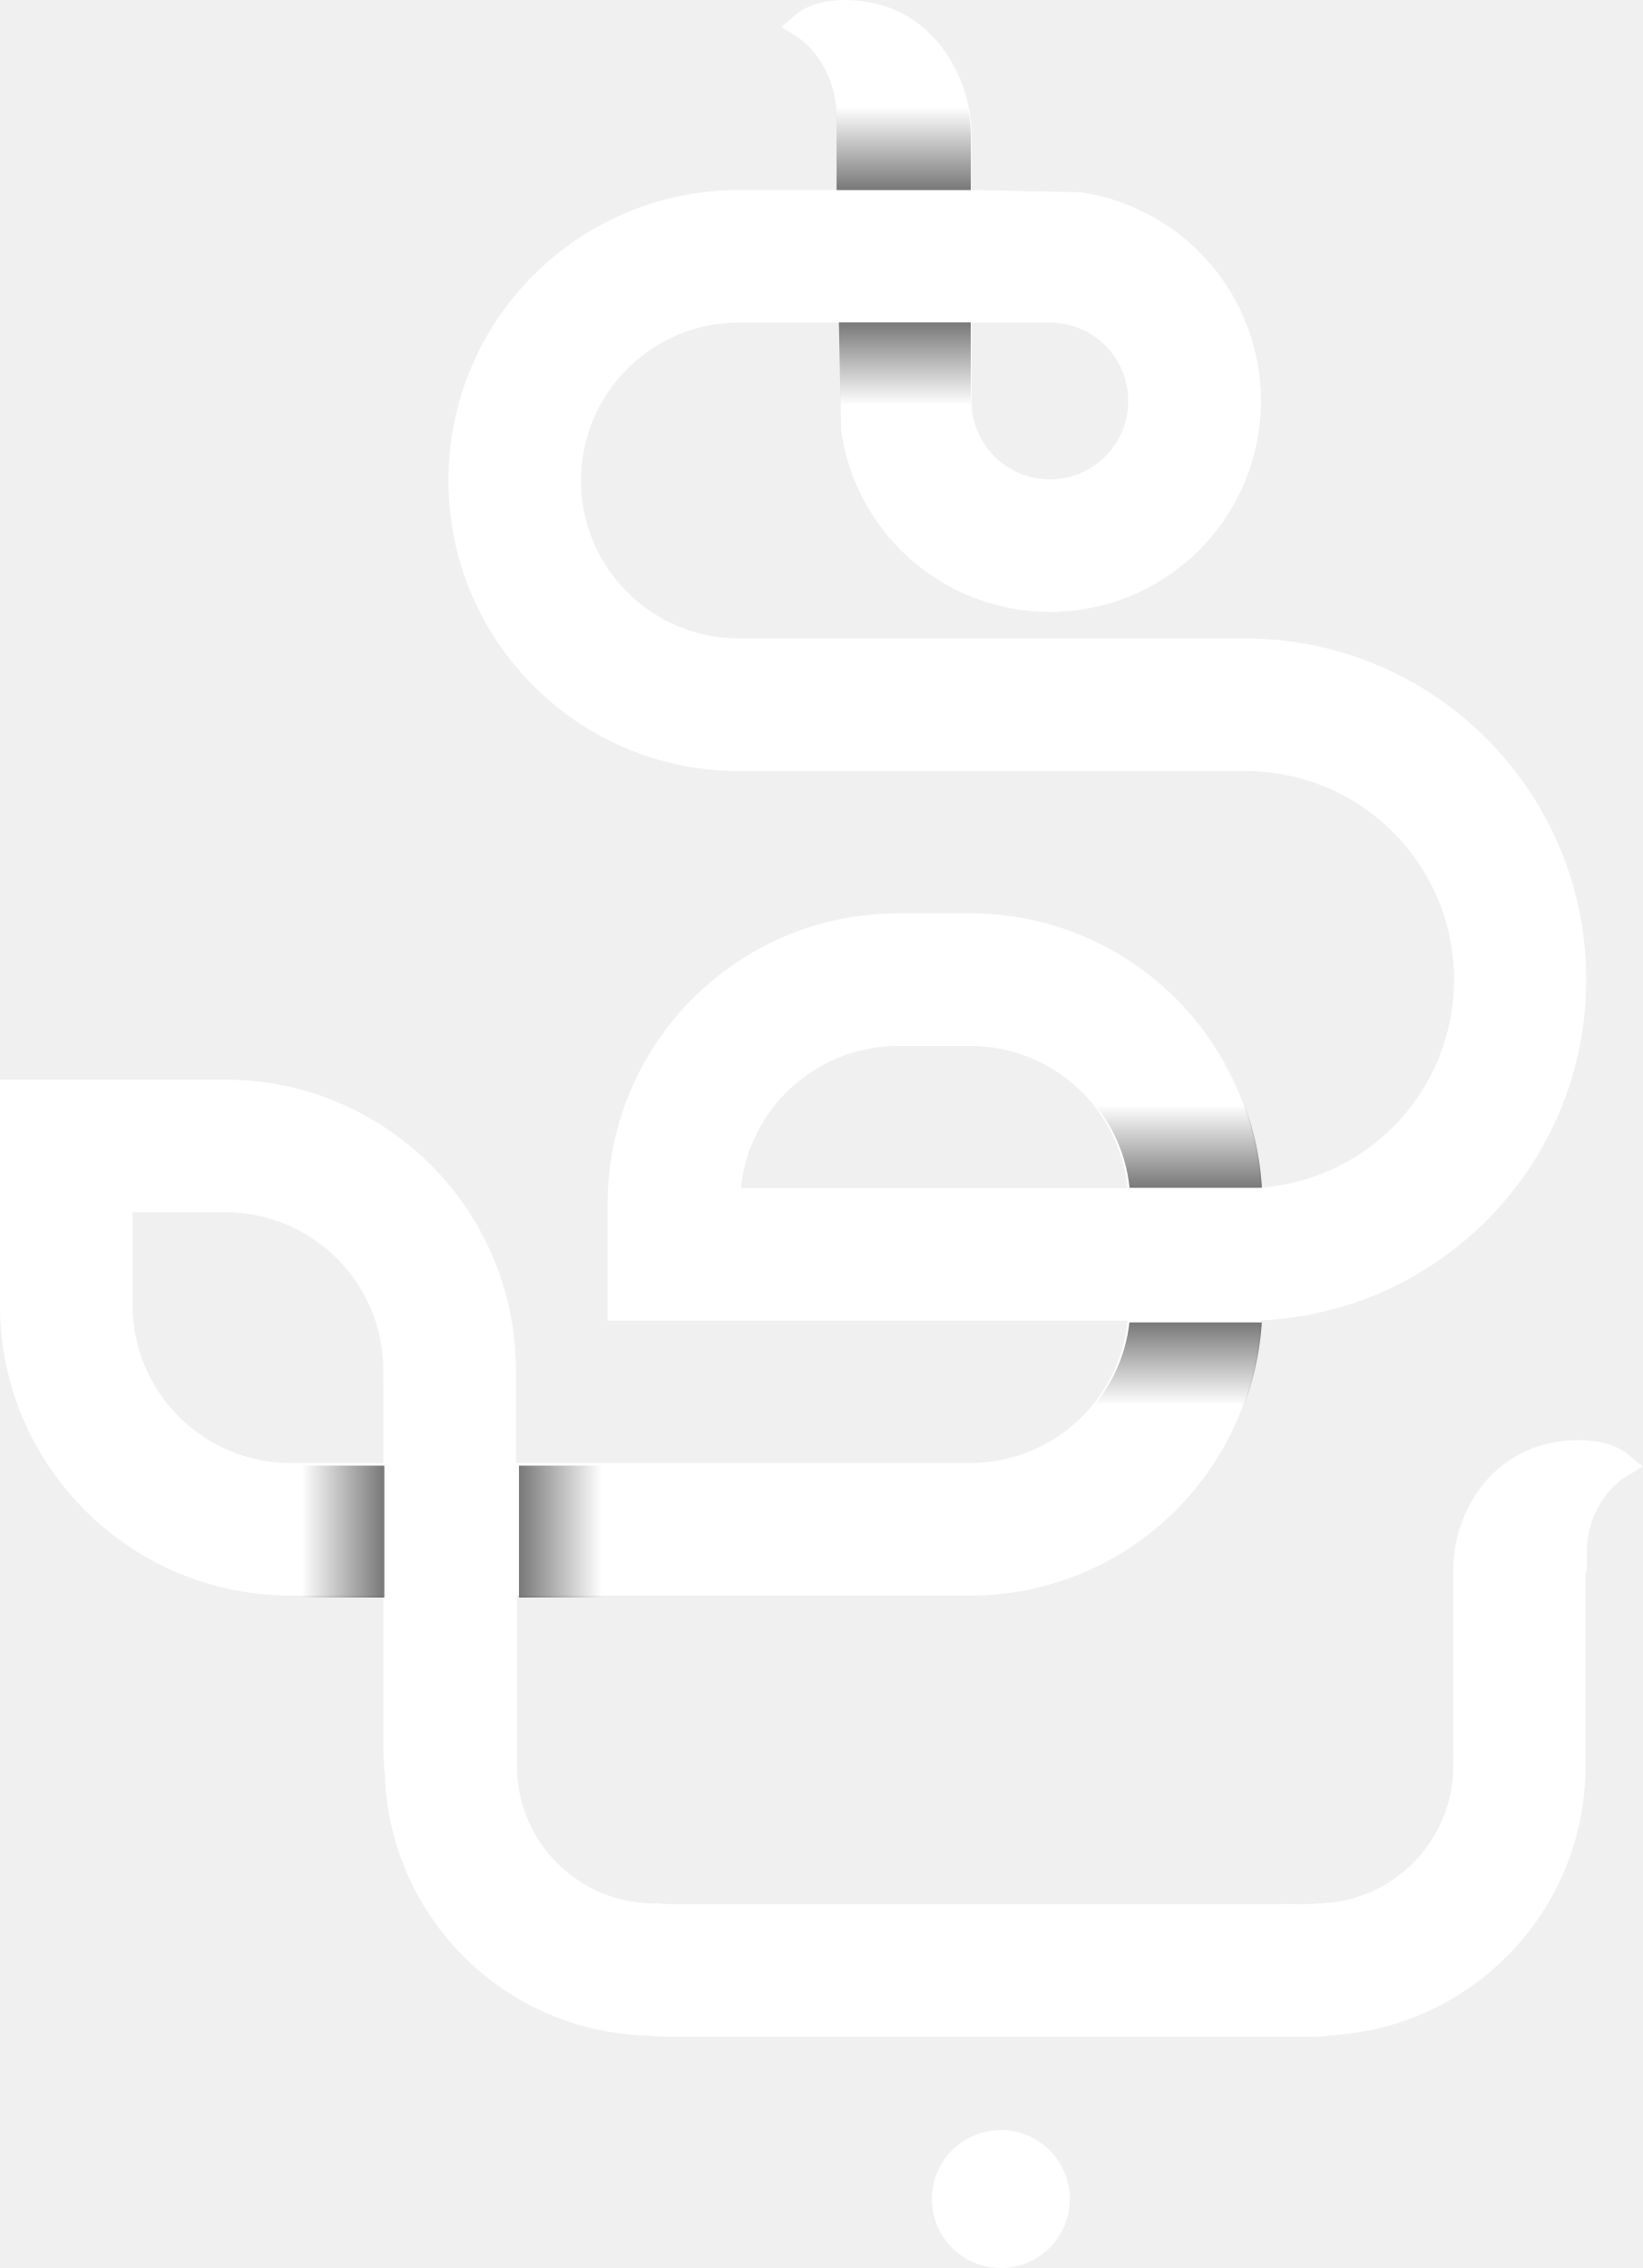
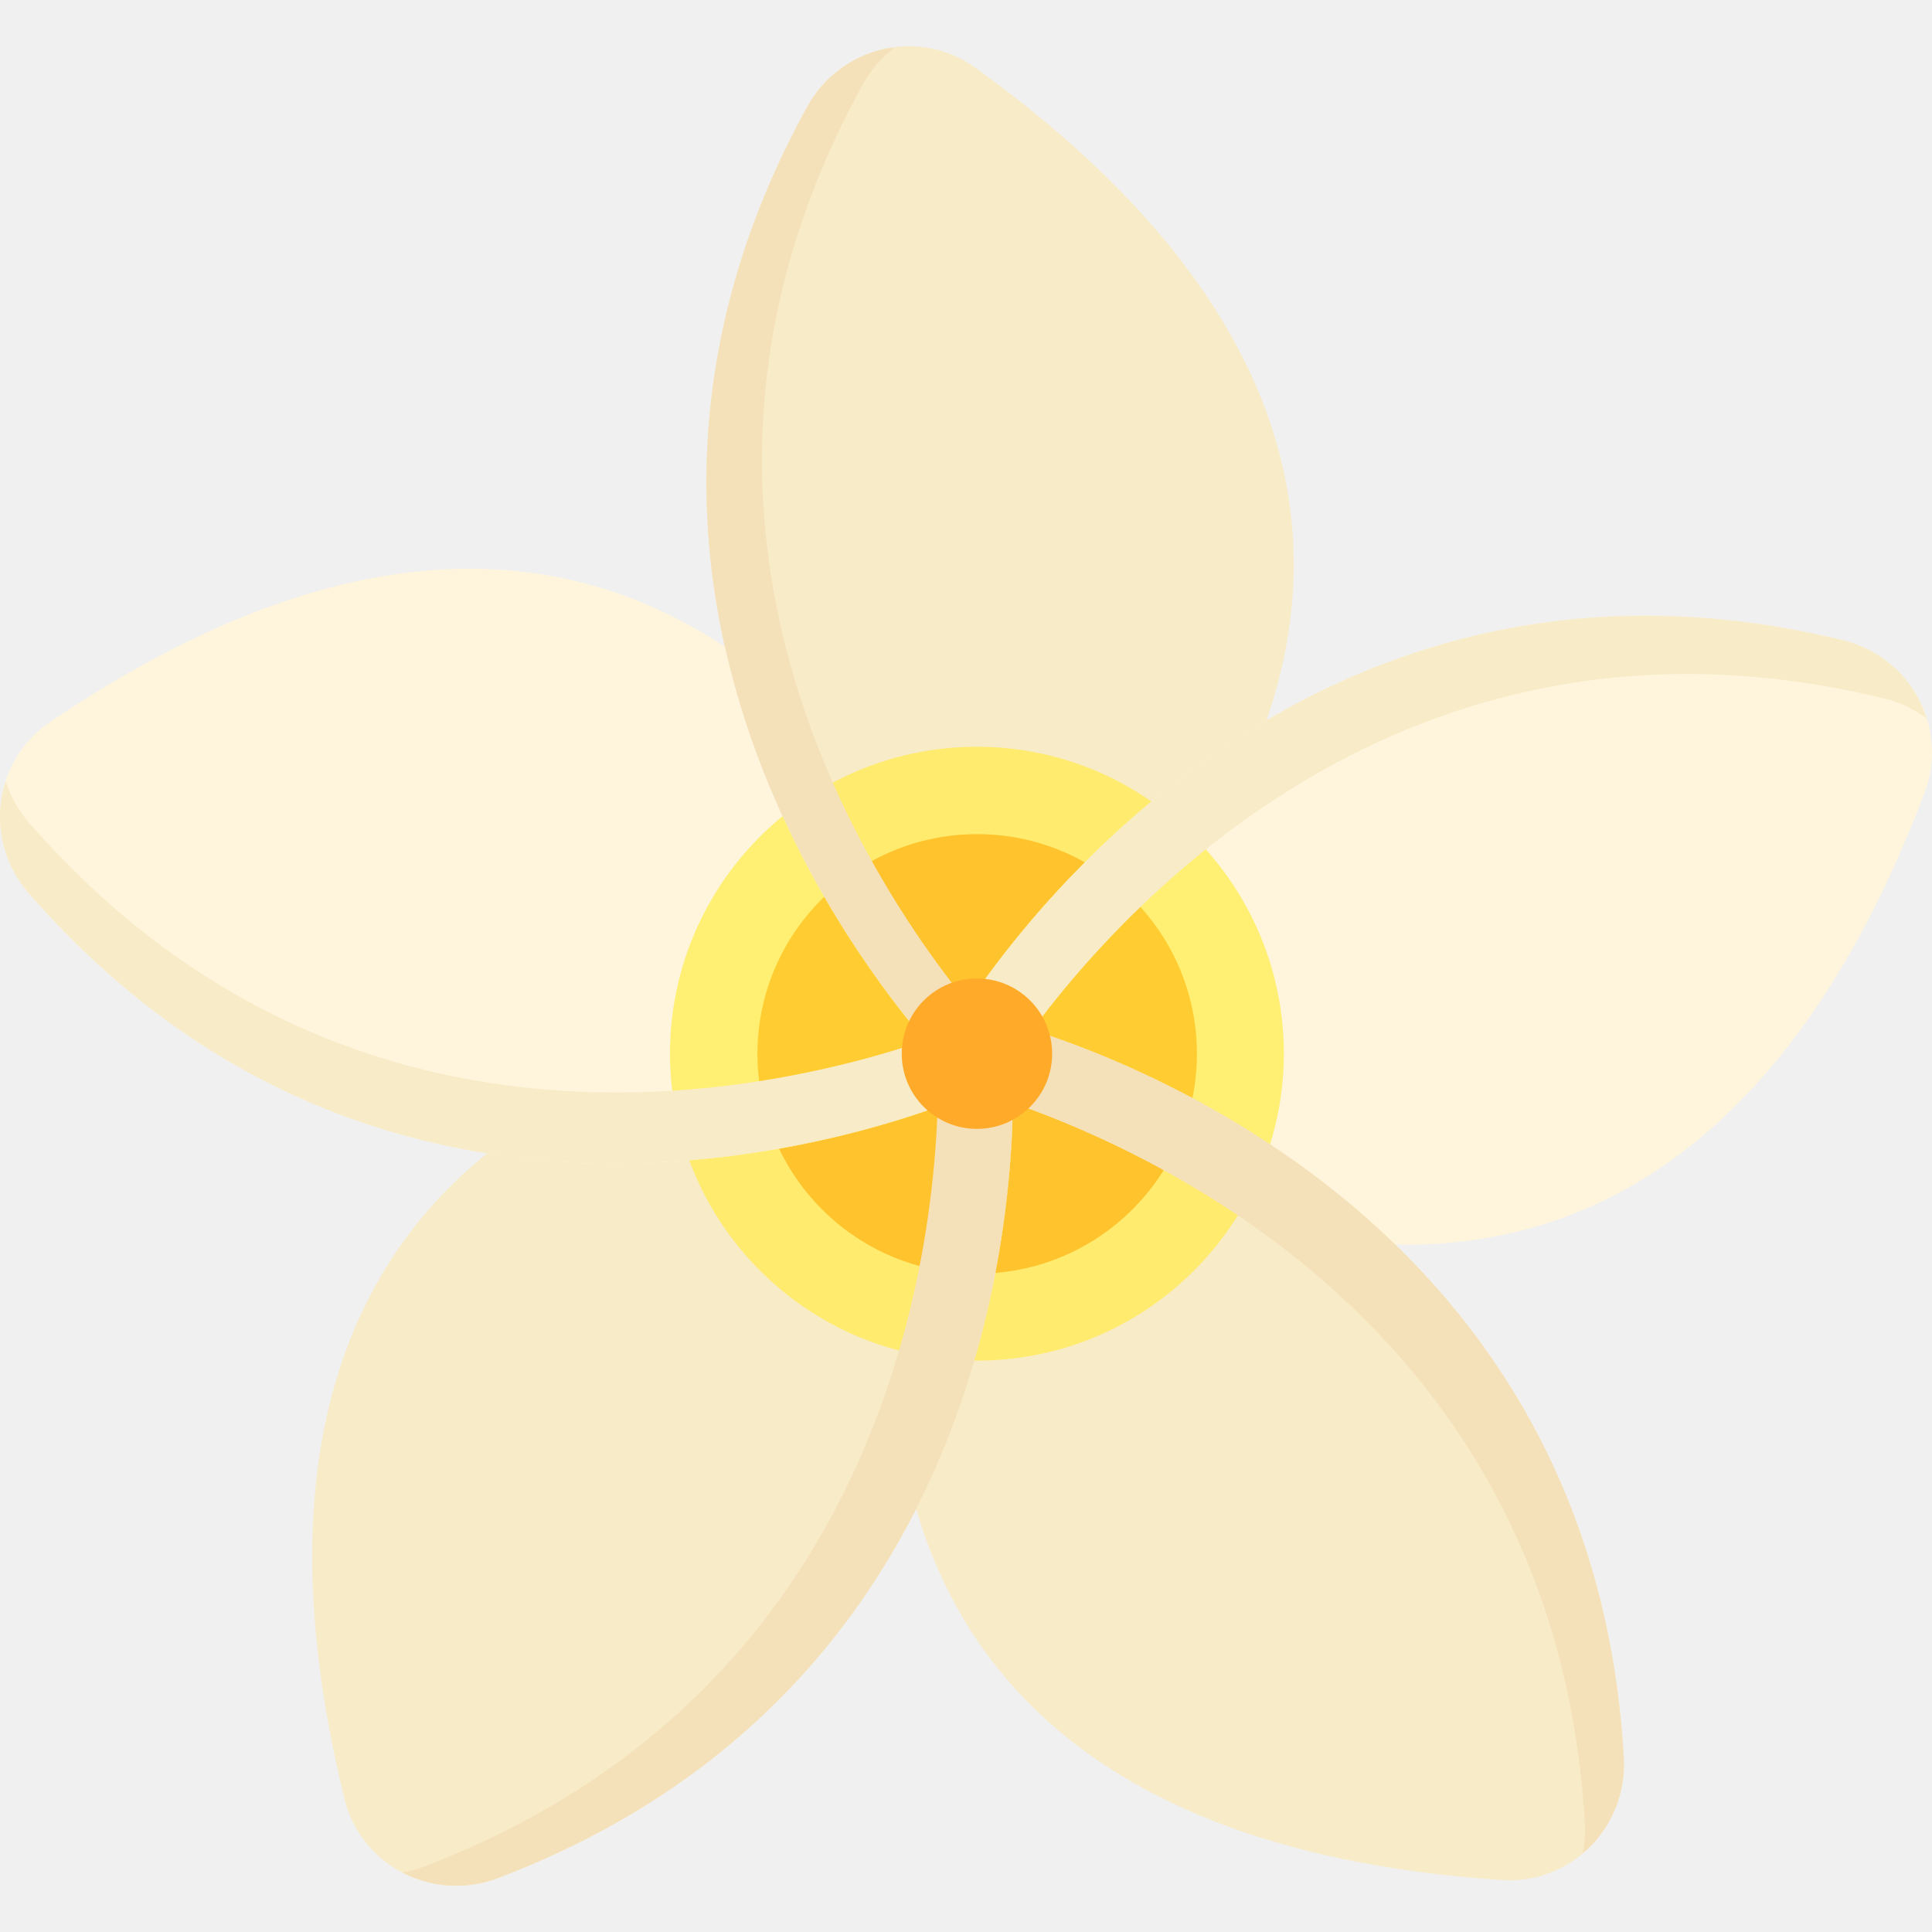
- <svg xmlns="http://www.w3.org/2000/svg" xmlns:xlink="http://www.w3.org/1999/xlink" viewBox="0 0 612.07 845.04">
-   <defs>
-     <style>.a{fill:none;}.b{fill:#fff;}.c{clip-path:url(#a);}.d{fill:url(#b);}.e{clip-path:url(#c);}.f{fill:url(#d);}.g{clip-path:url(#e);}.h{fill:url(#f);}.i{clip-path:url(#g);}.j{fill:url(#h);}.k{fill:url(#j);}.l{fill:url(#l);}</style>
-     <clipPath id="a" transform="translate(-90.04 -3.2)">
-       <path class="a" d="M751.2,496.34c-.87-.7-8.94-6.7-26.39-3.84a43.72,43.72,0,0,0-28.58,17.7,50.35,50.35,0,0,0-9.61,30.08l-.29,70.83a113.16,113.16,0,0,1-113,101.81l-7.14-.07v.07H341.3a58.65,58.65,0,0,1-58.58-58.58v-55.9H451.29a107.88,107.88,0,0,0,107.6-102.06,126.53,126.53,0,0,0-5.66-252.93H365.44a58.58,58.58,0,1,1,0-117.16h37.12l.82,40.24A78.23,78.23,0,1,0,492,77.94l-40.24-.82V57.71a55,55,0,0,0-9.49-31.52c-7.07-10.23-17-16.71-28.56-18.73C396.14,4.4,388,10.8,387.16,11.55l-6,5.08,6.59,4.22c.14.09,13.95,9.15,13.95,29.88V77.12H365.44a107.75,107.75,0,0,0,0,215.49H553.23a77.36,77.36,0,0,1,5.64,154.52A107.88,107.88,0,0,0,451.29,345.39H424.46A107.88,107.88,0,0,0,316.71,453.14V496.5H509.59a58.68,58.68,0,0,1-58.3,52.78H282.72V514.84A107.88,107.88,0,0,0,175,407.09H91.37V490.7A107.86,107.86,0,0,0,199.12,598.44h34.43v55.9A107.88,107.88,0,0,0,341.3,762.09H573.35l2.64,0h1.83v0c82.58-2.27,151.45-67.42,157.75-150.17l1.12-47.79V533.69c0-19,13.33-27.53,13.86-27.86l7.12-4.28Zm-385-49a58.65,58.65,0,0,1,58.29-52.78h26.83a58.67,58.67,0,0,1,58.3,52.78ZM480.8,184.43a29.1,29.1,0,0,1-29.07-29.07V126.29H480.8a29.07,29.07,0,0,1,0,58.14ZM233.55,514.84v34.44H199.12a58.65,58.65,0,0,1-58.59-58.58V456.26H175A58.65,58.65,0,0,1,233.55,514.84Z" />
-     </clipPath>
-     <linearGradient id="b" x1="1299.12" y1="433.39" x2="1244.5" y2="433.39" gradientTransform="translate(-1095.97 137.72)" gradientUnits="userSpaceOnUse">
-       <stop offset="0" stop-opacity="0" />
-       <stop offset="0.95" stop-opacity="0.89" />
-       <stop offset="1" />
-     </linearGradient>
-     <clipPath id="c" transform="translate(-90.04 -3.2)">
-       <path class="a" d="M751.2,492.34c-.87-.69-8.94-6.7-26.39-3.83a43.72,43.72,0,0,0-28.58,17.7,50.31,50.31,0,0,0-9.61,30.08l-.29,70.82a113.16,113.16,0,0,1-113,101.82l-7.14-.07v.07H341.3a58.65,58.65,0,0,1-58.58-58.58v-55.9H451.29a107.88,107.88,0,0,0,107.6-102.07,126.53,126.53,0,0,0-5.66-252.93H365.44a58.58,58.58,0,1,1,0-117.16h37.12l.82,40.24A78.23,78.23,0,1,0,492,73.94l-40.24-.82V53.72a55,55,0,0,0-9.49-31.52c-7.07-10.23-17-16.71-28.56-18.74C396.14.41,388,6.81,387.16,7.55l-6,5.09,6.59,4.21c.14.09,13.95,9.16,13.95,29.89V73.12H365.44a107.75,107.75,0,0,0,0,215.5H553.23a77.36,77.36,0,0,1,5.64,154.52A107.88,107.88,0,0,0,451.29,341.4H424.46A107.87,107.87,0,0,0,316.71,449.14v43.37H509.59a58.67,58.67,0,0,1-58.3,52.77H282.72V510.85A107.87,107.87,0,0,0,175,403.1H91.37v83.6A107.87,107.87,0,0,0,199.12,594.45h34.43v55.9A107.87,107.87,0,0,0,341.3,758.09H573.35c.89,0,1.76,0,2.64,0h1.83v0c82.58-2.27,151.45-67.41,157.75-150.17l1.12-47.78V529.69c0-19,13.33-27.52,13.86-27.85l7.12-4.29Zm-385-49a58.66,58.66,0,0,1,58.29-52.78h26.83a58.68,58.68,0,0,1,58.3,52.78ZM480.8,180.43a29.1,29.1,0,0,1-29.07-29.07V122.29H480.8a29.07,29.07,0,0,1,0,58.14ZM233.55,510.85v34.43H199.12a58.65,58.65,0,0,1-58.59-58.58V452.26H175A58.65,58.65,0,0,1,233.55,510.85Z" />
-     </clipPath>
-     <linearGradient id="d" x1="1240.53" y1="396.48" x2="1185.92" y2="396.48" gradientTransform="translate(-809.16 -242.69)" xlink:href="#b" />
-     <clipPath id="e" transform="translate(-90.04 -3.2)">
-       <path class="a" d="M751.2,493.68c-.87-.7-8.94-6.7-26.39-3.84a43.72,43.72,0,0,0-28.58,17.7,50.35,50.35,0,0,0-9.61,30.08l-.29,70.82a113.16,113.16,0,0,1-113,101.82l-7.14-.07v.07H341.3a58.65,58.65,0,0,1-58.58-58.58v-55.9H451.29a107.88,107.88,0,0,0,107.6-102.07,126.52,126.52,0,0,0-5.66-252.92H365.44a58.59,58.59,0,0,1,0-117.17h37.12l.82,40.24A78.23,78.23,0,1,0,492,75.27l-40.24-.81V55.05a55,55,0,0,0-9.49-31.52c-7.07-10.23-17-16.71-28.56-18.74-17.53-3-25.64,3.35-26.51,4.09l-6,5.09,6.59,4.21c.14.09,13.95,9.16,13.95,29.89V74.46H365.44a107.75,107.75,0,0,0,0,215.49H553.23a77.36,77.36,0,0,1,5.64,154.52A107.88,107.88,0,0,0,451.29,342.73H424.46A107.87,107.87,0,0,0,316.71,450.48v43.36H509.59a58.67,58.67,0,0,1-58.3,52.77H282.72V512.18A107.88,107.88,0,0,0,175,404.43H91.37V488A107.86,107.86,0,0,0,199.12,595.78h34.43v55.9A107.88,107.88,0,0,0,341.3,759.43H573.35c.89,0,1.76,0,2.64,0h1.83v0C660.4,757.09,729.27,692,735.57,609.2l1.12-47.79V531c0-19,13.33-27.52,13.86-27.85l7.12-4.29Zm-385-49a58.66,58.66,0,0,1,58.29-52.78h26.83a58.68,58.68,0,0,1,58.3,52.78ZM480.8,181.77a29.11,29.11,0,0,1-29.07-29.08V123.62H480.8a29.08,29.08,0,0,1,0,58.15ZM233.55,512.18v34.43H199.12A58.65,58.65,0,0,1,140.53,488V453.6H175A58.65,58.65,0,0,1,233.55,512.18Z" />
-     </clipPath>
-     <linearGradient id="f" x1="888.32" y1="-531.52" x2="833.7" y2="-531.52" gradientTransform="translate(-471.1 575.05)" xlink:href="#b" />
-     <clipPath id="g" transform="translate(-90.04 -3.2)">
-       <path class="a" d="M752.53,495c-.87-.7-8.94-6.7-26.38-3.84a43.74,43.74,0,0,0-28.59,17.7A50.42,50.42,0,0,0,688,539l-.29,70.82a113.16,113.16,0,0,1-113,101.82l-7.15-.07v.07H342.63A58.65,58.65,0,0,1,284.05,653v-55.9H452.62A107.88,107.88,0,0,0,560.22,495a126.52,126.52,0,0,0-5.65-252.92H366.77a58.59,58.59,0,0,1,0-117.17h37.12l.82,40.24A78.23,78.23,0,1,0,493.3,76.61l-40.24-.82V56.38a55.13,55.13,0,0,0-9.5-31.52C436.49,14.63,426.62,8.15,415,6.12c-17.53-3.05-25.64,3.35-26.51,4.09l-5.95,5.09,6.6,4.21c.13.09,13.94,9.16,13.94,29.89V75.79H366.77a107.75,107.75,0,0,0,0,215.49h187.8A77.36,77.36,0,0,1,560.2,445.8,107.87,107.87,0,0,0,452.62,344.06H425.8A107.86,107.86,0,0,0,318.05,451.81v43.36H510.92A58.66,58.66,0,0,1,452.62,548H284.05V513.51A107.88,107.88,0,0,0,176.3,405.76H92.7v83.6A107.87,107.87,0,0,0,200.45,597.11h34.43V653A107.88,107.88,0,0,0,342.63,760.76H574.69c.88,0,1.75,0,2.63,0h1.83v0c82.58-2.27,151.45-67.41,157.75-150.16L738,562.74V532.35c0-19,13.33-27.52,13.86-27.85l7.12-4.28Zm-385-49a58.65,58.65,0,0,1,58.3-52.77h26.82A58.65,58.65,0,0,1,510.92,446ZM482.13,183.1A29.1,29.1,0,0,1,453.06,154V125h29.07a29.08,29.08,0,0,1,0,58.15ZM234.88,513.51V548H200.45a58.64,58.64,0,0,1-58.58-58.59V454.93H176.3A58.65,58.65,0,0,1,234.88,513.51Z" />
-     </clipPath>
-     <linearGradient id="h" x1="1271.1" y1="-120.94" x2="1216.49" y2="-120.94" gradientTransform="translate(-743.17 536.22)" xlink:href="#b" />
-     <linearGradient id="j" x1="1133.29" y1="858.45" x2="1078.67" y2="858.45" gradientTransform="translate(-605.35 -332.04)" xlink:href="#b" />
-     <linearGradient id="l" x1="443.27" y1="401.45" x2="388.66" y2="401.45" gradientTransform="translate(-219.04 167.8)" xlink:href="#b" />
-   </defs>
-   <rect class="b" x="437.24" y="796.85" width="51.39" height="51.39" rx="25.69" transform="translate(835.83 1641.89) rotate(180)" />
-   <path class="b" d="M695.67,544.4c-.86-.7-8.88-6.73-26.2-3.85a43.33,43.33,0,0,0-28.4,17.78,50.62,50.62,0,0,0-9.48,27.58h-.07v71.9h-.12c.08,1.11.12,2.21.12,3.33a51.25,51.25,0,0,1-47.94,51.15h0c-3.09.25-6.21.41-9.37.41l-7.18-.08v.08H341.1c-1.75,0-3.49-.1-5.2-.25v-.11c-.67,0-1.33.07-2,.07a51.26,51.26,0,0,1-51.27-51.27c0-.22,0-.44,0-.66h0V597.7h169A108.38,108.38,0,0,0,559.68,495.16,127.1,127.1,0,0,0,554,241.09H365.36a58.85,58.85,0,0,1,0-117.7h37.28l.82,40.43a78.59,78.59,0,1,0,89-89L452,74V54.51a55.29,55.29,0,0,0-9.54-31.67c-7.1-10.27-17-16.78-28.69-18.82C396.19,1,388,7.39,387.17,8.13l-6,5.11,6.63,4.24c.14.09,14,9.2,14,30V74H365.36a108.24,108.24,0,0,0,0,216.48H554a77.71,77.71,0,0,1,5.66,155.22A108.38,108.38,0,0,0,451.59,343.49H424.64A108.36,108.36,0,0,0,316.41,451.73v43.56H510.15a58.92,58.92,0,0,1-58.56,53H282.26v-34.6A108.36,108.36,0,0,0,174,405.48H90v84A108.36,108.36,0,0,0,198.27,597.7h34.6v56.15a108.93,108.93,0,0,0,.59,11.33,100.52,100.52,0,0,0,97.81,96.44c3.24.29,6.52.46,9.83.46H574.21c.89,0,1.77,0,2.65,0h1.83v0c2.09-.06,4.16-.16,6.23-.3v-.2a100.5,100.5,0,0,0,95.87-100.38c0-.22,0-.44,0-.66h0V588.57h.47v-6.66c0-19.12,13.24-27.64,13.77-28l7.07-4.31ZM452,123.39h29.21A29.21,29.21,0,1,1,452,152.6ZM366.08,445.9a58.94,58.94,0,0,1,58.56-53h26.95a58.92,58.92,0,0,1,58.56,53ZM232.87,548.31h-34.6a58.91,58.91,0,0,1-58.84-58.85V454.87H174a58.91,58.91,0,0,1,58.85,58.84Z" transform="translate(-90.04 -3.2)" />
-   <g class="c">
-     <rect class="d" x="172.26" y="528.03" width="60.98" height="86.17" rx="11.45" transform="translate(315.46 1139.03) rotate(180)" />
+ <svg xmlns="http://www.w3.org/2000/svg" version="1.1" id="Layer_1" x="0px" y="0px" viewBox="0 0 512 512" style="enable-background:new 0 0 512 512;" xml:space="preserve">
+   <path style="fill:#F8EBC8;" d="M258.391,17.884c-6.935-5-15.75-6.784-24.156-4.896c-8.622,1.94-16.014,7.5-20.285,15.255  c-77.447,140.655,37.864,255.038,39.036,256.175c1.651,1.599,3.858,2.492,6.146,2.492c0.116,0,0.233-0.004,0.349-0.009  c2.414-0.095,4.685-1.176,6.28-2.992l55.782-63.437c0.38-0.427,0.715-0.897,1-1.388C351.506,169.289,363.881,93.965,258.391,17.884z  " />
+   <path style="fill:#FFEB6E;" d="M258.893,197.9c-19.564,0-37.506,6.916-51.538,18.423c19.134,41.804,45.077,67.557,45.63,68.094  c1.651,1.599,3.858,2.492,6.146,2.492c0.116,0,0.233-0.004,0.349-0.009c2.414-0.095,4.685-1.176,6.28-2.992l52.697-59.929  C303.604,207.976,282.452,197.9,258.893,197.9z" />
+   <path style="fill:#FFC32D;" d="M258.963,221.054c-15.803,0-30.115,6.317-40.608,16.536c16.786,29.088,34.179,46.39,34.631,46.828  c1.651,1.599,3.858,2.492,6.146,2.492c0.116,0,0.233-0.004,0.349-0.009c2.414-0.095,4.685-1.176,6.28-2.992l37.376-42.506  C292.457,228.963,276.646,221.054,258.963,221.054z" />
+   <path style="fill:#F5E1B9;" d="M267.699,278.533c-1.173-1.138-116.482-115.52-39.036-256.175c2.109-3.828,4.989-7.109,8.391-9.696  c-0.941,0.119-1.885,0.117-2.819,0.327c-8.622,1.94-16.014,7.5-20.285,15.255c-77.447,140.655,37.864,255.038,39.036,256.175  c1.651,1.599,3.858,2.492,6.146,2.492c0.116,0,0.233-0.004,0.349-0.009c2.414-0.095,4.685-1.176,6.28-2.992l3.712-4.221  C268.862,279.332,268.216,279.033,267.699,278.533z" />
+   <path style="fill:#FFF5DC;" d="M508.511,185.303c-4.116-7.819-11.414-13.504-20.009-15.604  c-155.953-38.104-236.351,103.02-237.149,104.447c-1.185,2.142-1.431,4.677-0.676,7.005c0.755,2.328,2.44,4.237,4.656,5.276  l84.054,39.329c0.612,0.289,1.259,0.5,1.918,0.642l1.465,0.306c9.427,1.94,19.471,3.155,29.88,3.155  c47.156,0,101.542-24.932,137.435-119.956C513.106,201.898,512.532,192.933,508.511,185.303z" />
+   <path style="fill:#FFF073;" d="M251.352,274.147c-1.185,2.142-1.431,4.677-0.676,7.005c0.755,2.328,2.44,4.237,4.656,5.276  l73.406,34.346c7.253-12.168,11.495-26.339,11.495-41.534c0-27.719-13.891-52.166-35.065-66.852  C269.82,241.744,251.728,273.473,251.352,274.147z" />
+   <path style="fill:#FFCD32;" d="M251.352,274.147c-1.185,2.142-1.431,4.677-0.676,7.005c0.755,2.328,2.44,4.237,4.656,5.276  l52.464,24.548c5.931-9.124,9.409-19.987,9.409-31.68c0-21.788-11.985-40.752-29.702-50.739  C263.819,252.323,251.659,273.597,251.352,274.147z" />
+   <g>
+     <path style="fill:#F8EBC8;" d="M262.387,289.595c0.798-1.427,81.196-142.552,237.149-104.447c4.03,0.984,7.733,2.818,10.998,5.229   c-0.543-1.73-1.164-3.444-2.024-5.075c-4.116-7.819-11.414-13.504-20.009-15.604c-155.953-38.104-236.351,103.02-237.149,104.447   c-1.185,2.142-1.431,4.677-0.676,7.005c0.755,2.328,2.44,4.237,4.656,5.276l7.02,3.285   C262.37,289.675,262.367,289.631,262.387,289.595z" />
+     <path style="fill:#F8EBC8;" d="M261.309,269.448c-2.384-0.491-4.897,0-6.914,1.401c-2.008,1.409-3.34,3.586-3.677,6.017   l-12.996,93.438c-0.095,0.676-0.113,1.357-0.047,2.039c4.957,52.954,36.82,117.783,160.47,125.896   c0.647,0.039,1.298,0.061,1.944,0.061c7.853,0,15.466-3.121,21.126-8.729c6.28-6.22,9.599-14.854,9.104-23.695   C421.331,305.565,262.909,269.792,261.309,269.448z" />
  </g>
-   <g class="e">
-     <rect class="f" x="400.48" y="110.71" width="60.98" height="86.17" transform="translate(494.73 -280.38) rotate(90)" />
-   </g>
-   <g class="g">
-     <rect class="h" x="386.34" y="0.45" width="60.98" height="86.17" transform="translate(283.26 457.16) rotate(-90)" />
-   </g>
-   <g class="i">
-     <rect class="j" x="497.05" y="372.2" width="60.98" height="86.17" rx="11.45" transform="translate(22.22 939.62) rotate(-90)" />
-   </g>
-   <g class="i">
-     <rect class="k" x="497.05" y="483.33" width="60.98" height="86.17" rx="11.45" transform="translate(963.92 -4.33) rotate(90)" />
-   </g>
-   <g class="c">
-     <rect class="l" x="193.36" y="526.16" width="60.98" height="86.17" rx="11.45" />
-   </g>
+   <path style="fill:#FFEB6E;" d="M336.609,303.295c-38.587-25.539-74.542-33.684-75.3-33.847c-2.384-0.491-4.897,0-6.914,1.401  c-2.008,1.409-3.34,3.586-3.677,6.017l-11.303,81.266c6.252,1.539,12.752,2.446,19.479,2.446  C295.441,360.578,326.351,336.472,336.609,303.295z" />
+   <path style="fill:#FFC32D;" d="M316.019,291.042c-29.897-15.959-54.09-21.461-54.711-21.594c-2.384-0.491-4.897,0-6.914,1.401  c-2.008,1.409-3.34,3.586-3.677,6.017l-8.109,58.3c5.193,1.517,10.67,2.37,16.354,2.37  C287.105,337.537,310.585,317.577,316.019,291.042z" />
+   <path style="fill:#F5E1B9;" d="M261.309,269.448c-2.384-0.491-4.897,0-6.914,1.401c-2.008,1.409-3.34,3.586-3.677,6.017  l-1.423,10.233c0.575,0.007,1.147-0.114,1.715,0.004c1.599,0.345,160.023,36.117,169.009,196.429  c0.142,2.536-0.113,5.032-0.578,7.482c0.583-0.495,1.226-0.9,1.773-1.443c6.28-6.22,9.599-14.854,9.104-23.695  C421.331,305.565,262.909,269.792,261.309,269.448z" />
+   <path style="fill:#F8EBC8;" d="M268.068,277.267c-0.242-2.496-1.535-4.776-3.552-6.263c-2.022-1.483-4.577-2.044-7.03-1.535  L151.728,291.43c-0.841,0.172-1.651,0.47-2.406,0.875c-41.648,22.513-85.515,72.804-58.001,184.532  c2.044,8.306,7.595,15.371,15.234,19.376c4.47,2.349,9.402,3.534,14.354,3.534c3.711,0,7.435-0.668,10.983-2.013  C281.995,440.725,268.223,278.892,268.068,277.267z" />
+   <path style="fill:#FFEB6E;" d="M257.486,269.469l-79.59,16.528c3.423,41.516,37.971,74.176,80.283,74.545  c13.107-45.066,9.963-82.498,9.889-83.275c-0.242-2.496-1.535-4.776-3.552-6.263C262.495,269.521,259.938,268.96,257.486,269.469z" />
+   <path style="fill:#FFC32D;" d="M264.517,271.004c-2.022-1.483-4.577-2.044-7.03-1.535l-56.667,11.768  c1.033,31.259,26.634,56.301,58.144,56.301c1.62,0,3.212-0.113,4.798-0.243c6.488-34.003,4.368-59.389,4.307-60.027  C267.827,274.771,266.534,272.491,264.517,271.004z" />
+   <path style="fill:#F5E1B9;" d="M268.068,277.267c-0.242-2.496-1.535-4.776-3.552-6.263c-2.022-1.483-4.577-2.044-7.03-1.535  l-10.149,2.108c0.397,0.876,0.775,1.77,0.868,2.747c0.156,1.625,13.927,163.458-136.176,220.468c-1.738,0.659-3.519,1.145-5.32,1.48  c4.43,2.297,9.301,3.476,14.2,3.476c3.711,0,7.435-0.668,10.983-2.013C281.995,440.725,268.223,278.892,268.068,277.267z" />
+   <path style="fill:#FFF5DC;" d="M259.481,286.901c-0.116,0.004-0.233,0.009-0.349,0.009c-2.289,0-4.496-0.893-6.146-2.492  c-0.731-0.71-45.762-45.396-60.878-113.001c-38.317-25.387-95.992-36.182-178.953,19.994c-7.082,4.798-11.785,12.453-12.896,21.005  c-1.142,8.763,1.539,17.617,7.354,24.29c49.187,56.454,107.391,71.58,155.677,71.58c55.26,0,97.525-19.833,98.309-20.211  c1.695-0.817,2.908-2.244,3.783-3.877C263.812,285.797,261.734,286.812,259.481,286.901z" />
+   <path style="fill:#FFF073;" d="M259.133,286.909c-2.289,0-4.496-0.893-6.146-2.492c-0.553-0.536-26.477-26.307-45.608-68.11  c-18.201,14.917-29.823,37.563-29.823,62.932c0,9.943,1.873,19.427,5.138,28.235c45.454-3.71,78.215-19.067,78.904-19.401  c1.695-0.817,2.908-2.244,3.783-3.877c-1.569,1.6-3.648,2.615-5.899,2.704C259.366,286.905,259.249,286.909,259.133,286.909z" />
+   <path style="fill:#FFCD32;" d="M265.381,284.197c-1.569,1.6-3.648,2.615-5.899,2.704c-0.116,0.004-0.233,0.009-0.349,0.009  c-2.289,0-4.496-0.893-6.146-2.492c-0.451-0.438-17.817-17.703-34.588-46.756c-10.87,10.564-17.677,25.272-17.677,41.633  c0,8.991,2.097,17.473,5.736,25.076c28.464-5.05,48.736-13.457,53.861-15.719c0.07-0.031,0.153-0.067,0.216-0.095  c0.582-0.259,1.002-0.454,1.065-0.483c0.889-0.428,1.608-1.088,2.294-1.768C264.468,285.671,264.97,284.964,265.381,284.197z" />
+   <path style="fill:#F8EBC8;" d="M262.432,268.672c-0.299,0.192-0.511,0.487-0.834,0.642c-0.785,0.38-43.049,20.211-98.309,20.211  c-48.286,0-106.49-15.125-155.677-71.58c-2.786-3.198-4.805-6.914-6.077-10.865c-0.557,1.732-1.038,3.499-1.277,5.334  c-1.142,8.763,1.539,17.617,7.354,24.29c49.187,56.454,107.391,71.58,155.677,71.58c55.26,0,97.525-19.833,98.309-20.211  c2.229-1.074,3.901-3.035,4.617-5.402c0.712-2.367,0.401-4.927-0.862-7.052C265.352,275.621,264.289,272.967,262.432,268.672z" />
+   <circle style="fill:#FFAA28;" cx="258.899" cy="279.236" r="19.929" />
</svg>
